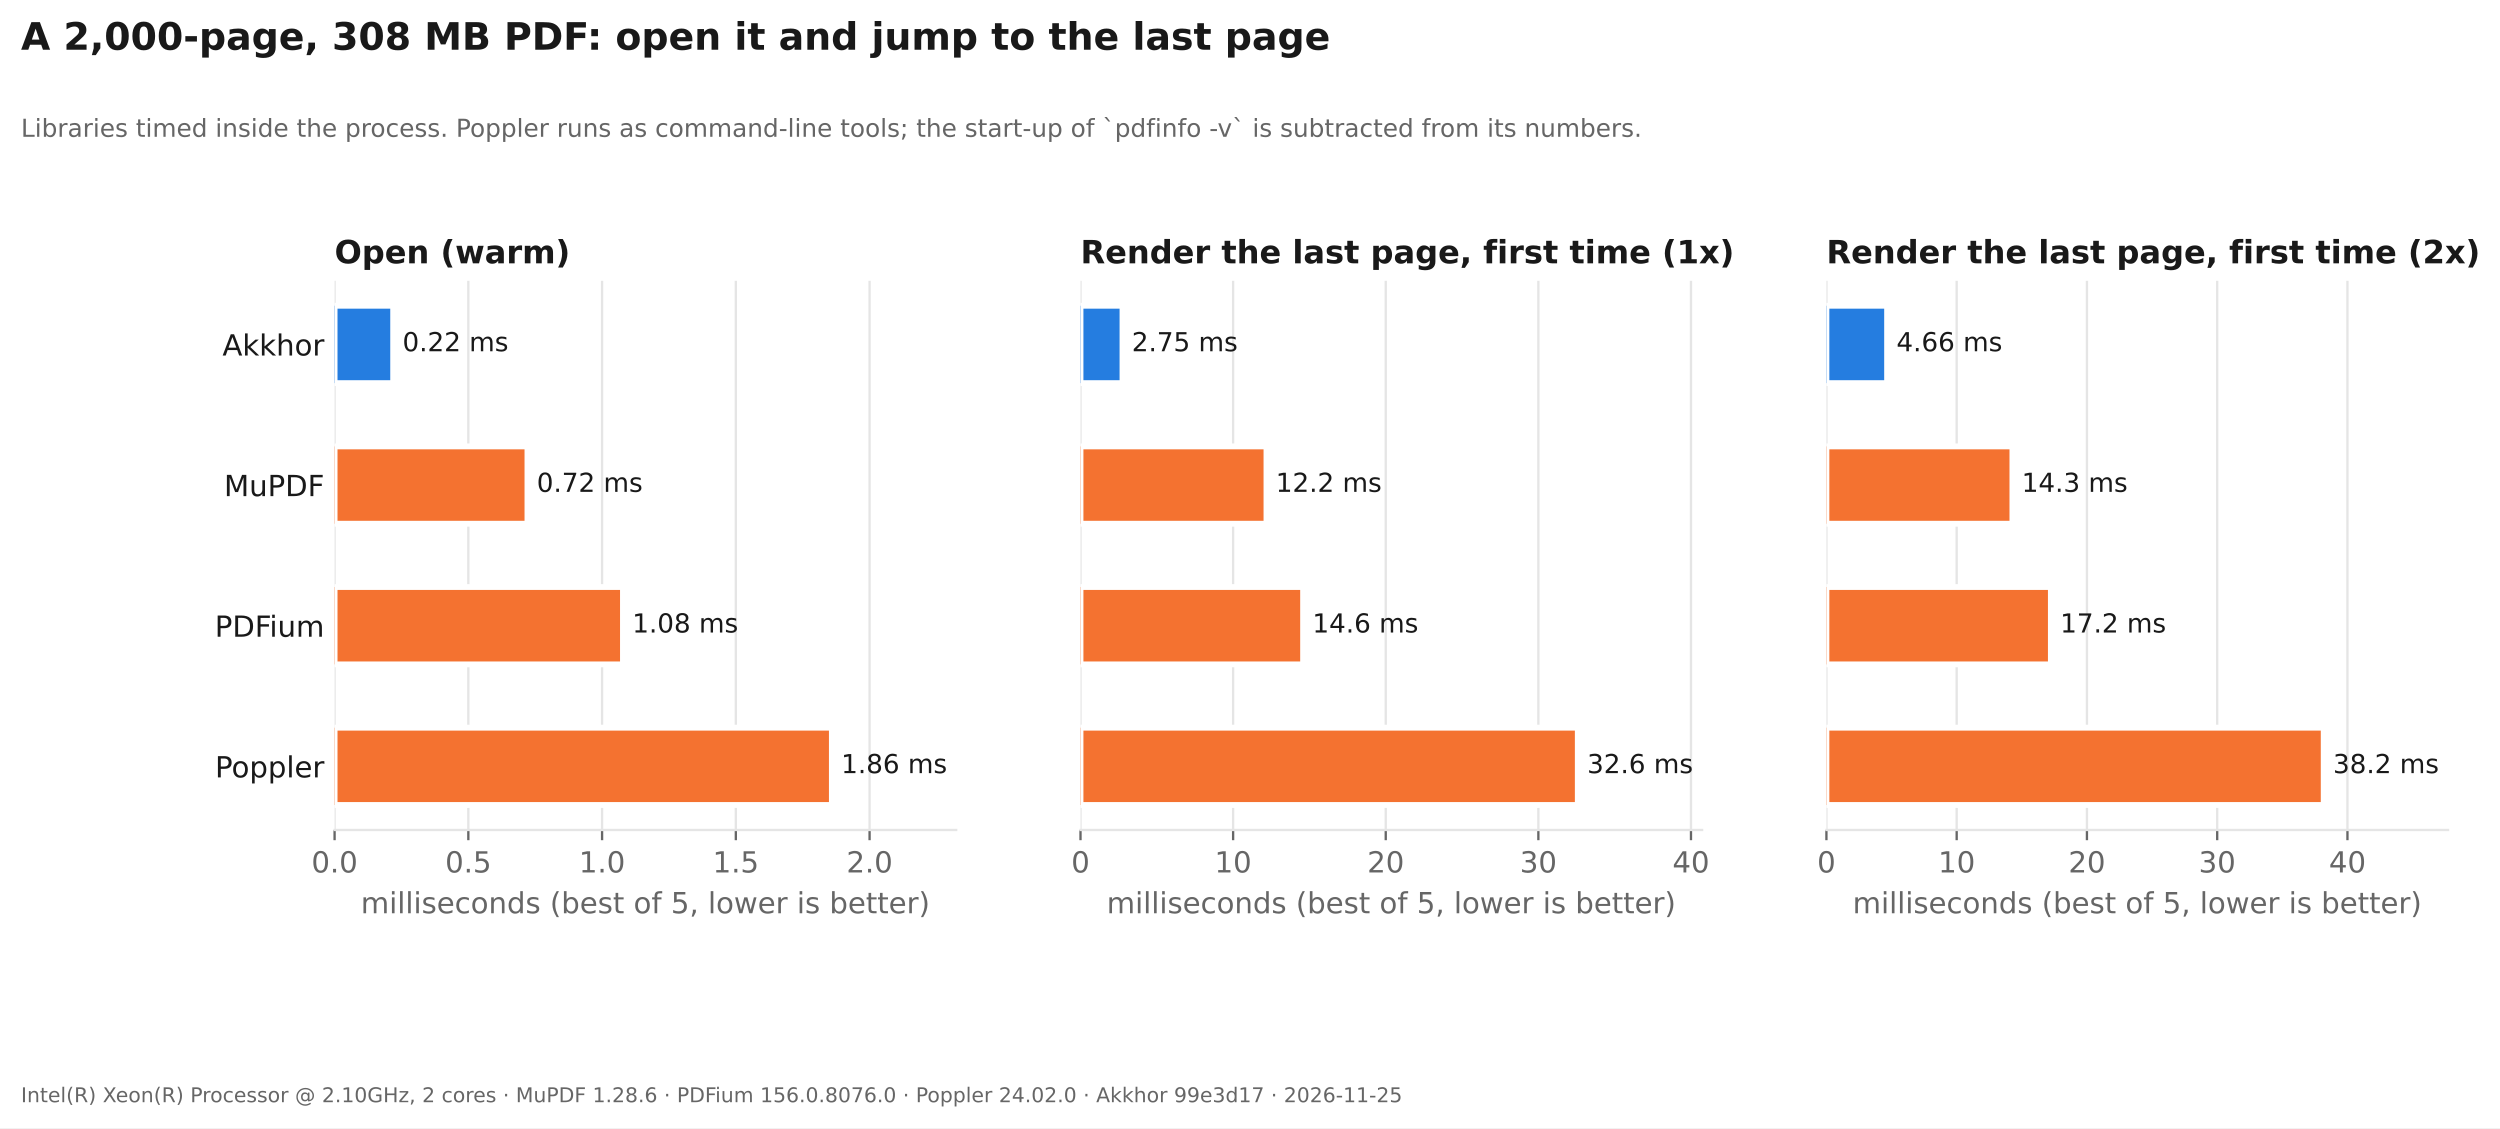
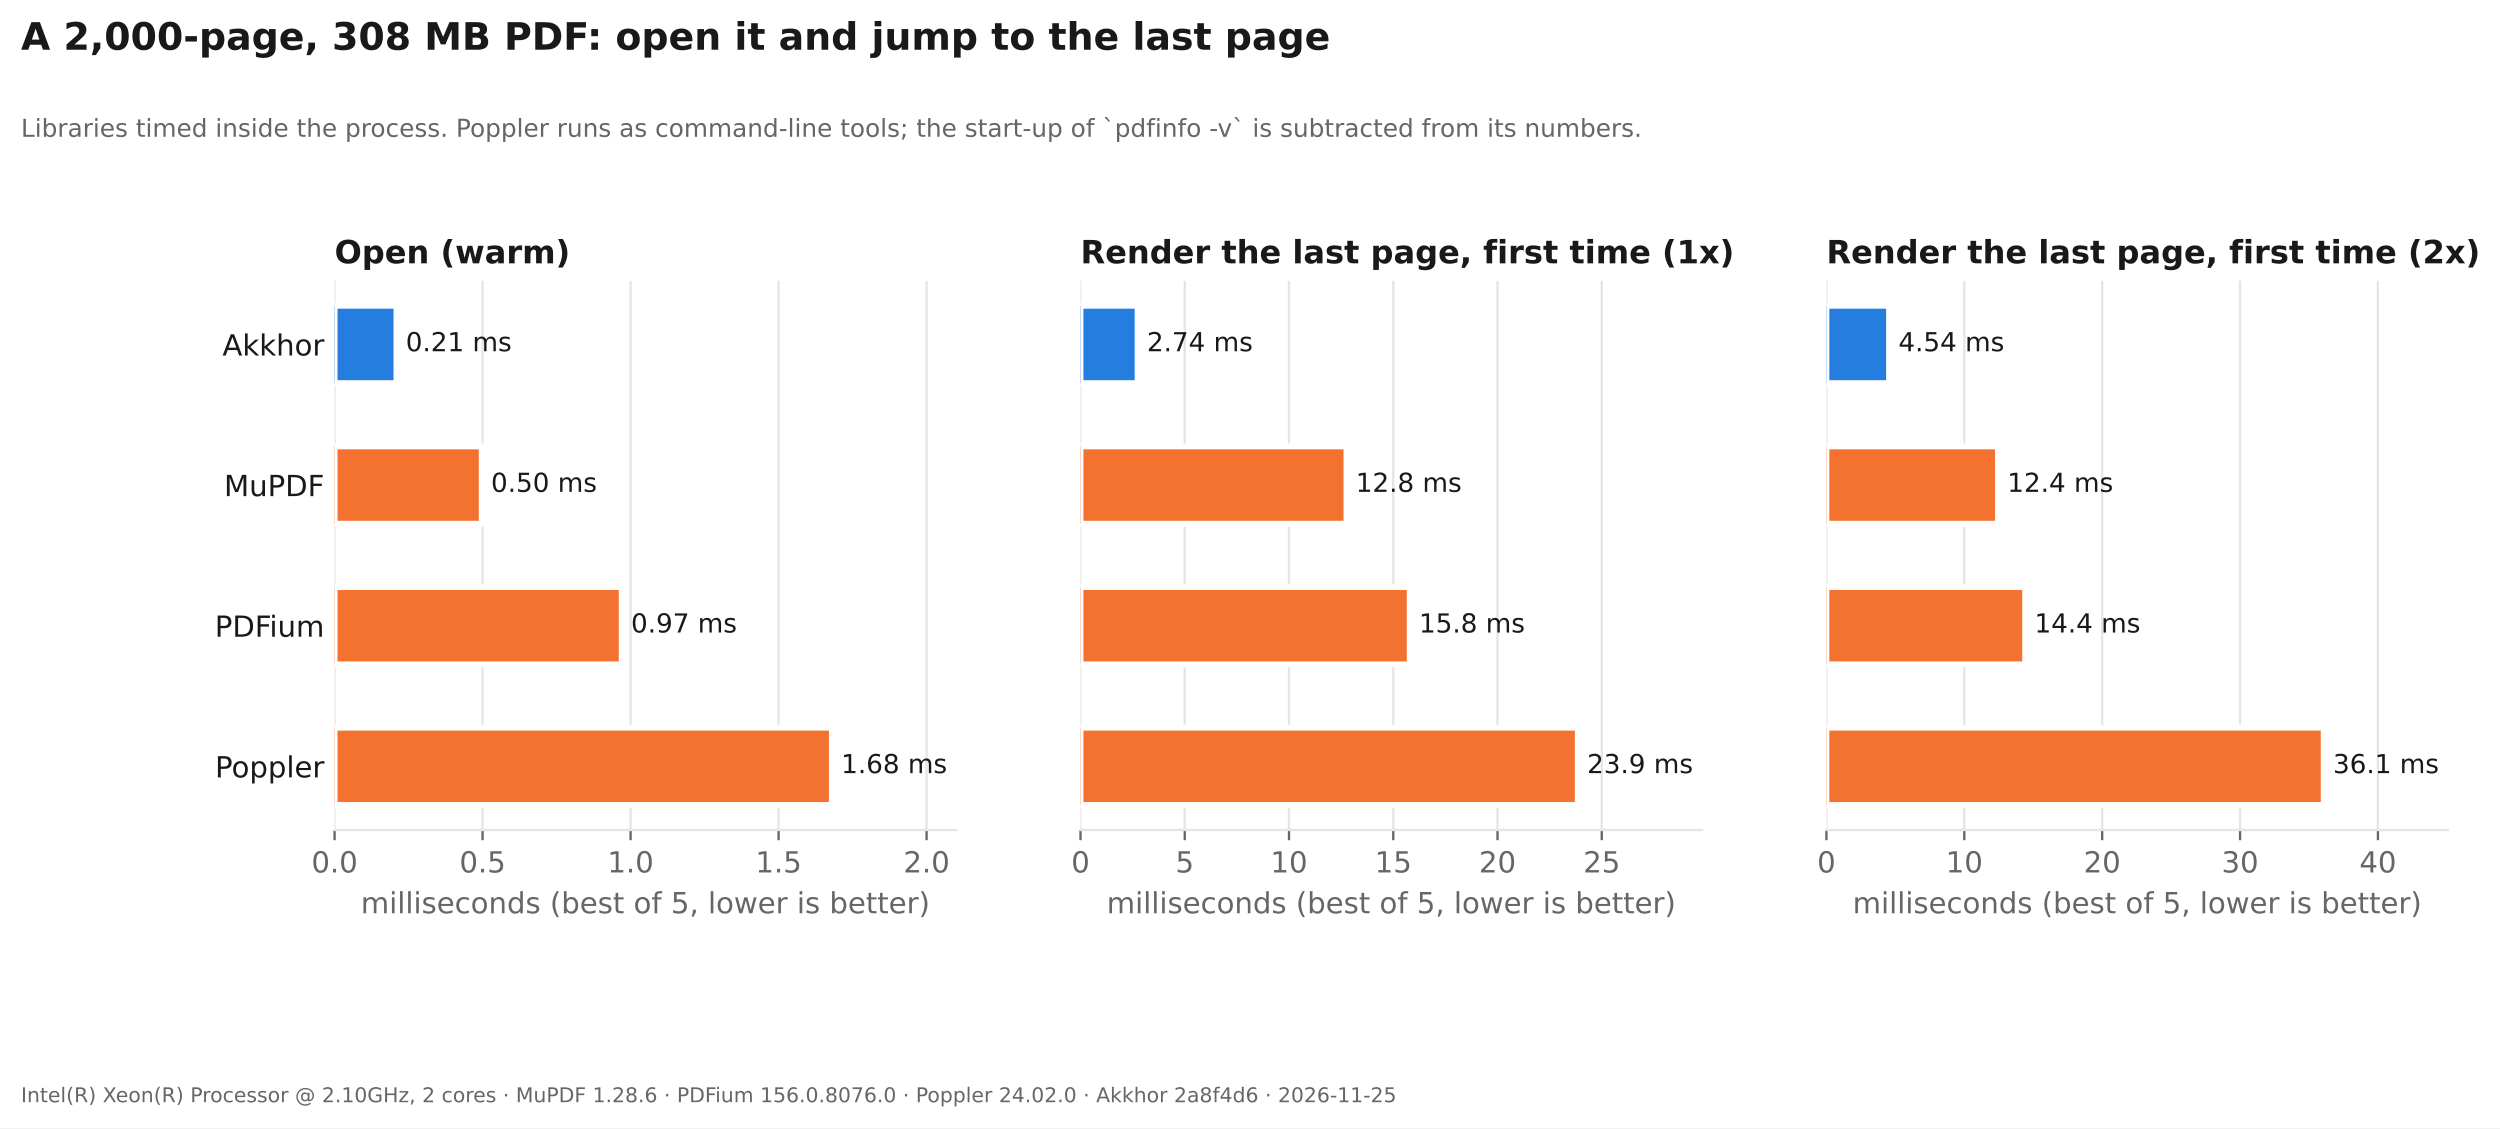
<svg xmlns="http://www.w3.org/2000/svg" xmlns:xlink="http://www.w3.org/1999/xlink" width="858.08pt" height="387.202pt" viewBox="0 0 858.08 387.202" version="1.1">
  <defs>
    <style type="text/css">*{stroke-linejoin: round; stroke-linecap: butt}</style>
  </defs>
  <g id="figure_1">
    <g id="patch_1">
      <path d="M 0 387.202  L 858.08 387.202  L 858.08 0  L 0 0  z " style="fill: #ffffff" />
    </g>
    <g id="axes_1">
      <g id="patch_2">
        <path d="M 114.84 284.873  L 328.193 284.873  L 328.193 96.377  L 114.84 96.377  z " style="fill: #ffffff" />
      </g>
      <g id="matplotlib.axis_1">
        <g id="xtick_1">
          <g id="line2d_1">
-             <path d="M 114.84 284.873  L 114.84 96.377  " clip-path="url(#p5f30c276a0)" style="fill: none; stroke: #e5e5e5; stroke-width: 0.8; stroke-linecap: square" />
+             <path d="M 114.84 284.873  L 114.84 96.377  " clip-path="url(#pf1f8b176f7)" style="fill: none; stroke: #e5e5e5; stroke-width: 0.8; stroke-linecap: square" />
          </g>
          <g id="line2d_2">
            <defs>
-               <path id="mf5a9e89956" d="M 0 0  L 0 3.5  " style="stroke: #666666; stroke-width: 0.8" />
+               <path id="m13250ff555" d="M 0 0  L 0 3.5  " style="stroke: #666666; stroke-width: 0.8" />
            </defs>
            <g>
-               <use xlink:href="#mf5a9e89956" x="114.84" y="284.873" style="fill: #666666; stroke: #666666; stroke-width: 0.8" />
+               <use xlink:href="#m13250ff555" x="114.84" y="284.873" style="fill: #666666; stroke: #666666; stroke-width: 0.8" />
            </g>
          </g>
          <g id="text_1">
            <text style="font-size: 10px; font-family: 'DejaVu Sans'; text-anchor: middle; fill: #666666" x="114.84" y="299.471" transform="rotate(-0 114.84 299.4707)">0.0</text>
          </g>
        </g>
        <g id="xtick_2">
          <g id="line2d_3">
-             <path d="M 160.747 284.873  L 160.747 96.377  " clip-path="url(#p5f30c276a0)" style="fill: none; stroke: #e5e5e5; stroke-width: 0.8; stroke-linecap: square" />
+             <path d="M 165.638 284.873  L 165.638 96.377  " clip-path="url(#pf1f8b176f7)" style="fill: none; stroke: #e5e5e5; stroke-width: 0.8; stroke-linecap: square" />
          </g>
          <g id="line2d_4">
            <g>
-               <use xlink:href="#mf5a9e89956" x="160.747" y="284.873" style="fill: #666666; stroke: #666666; stroke-width: 0.8" />
+               <use xlink:href="#m13250ff555" x="165.638" y="284.873" style="fill: #666666; stroke: #666666; stroke-width: 0.8" />
            </g>
          </g>
          <g id="text_2">
-             <text style="font-size: 10px; font-family: 'DejaVu Sans'; text-anchor: middle; fill: #666666" x="160.747" y="299.471" transform="rotate(-0 160.747 299.4707)">0.5</text>
+             <text style="font-size: 10px; font-family: 'DejaVu Sans'; text-anchor: middle; fill: #666666" x="165.638" y="299.471" transform="rotate(-0 165.6383 299.4707)">0.5</text>
          </g>
        </g>
        <g id="xtick_3">
          <g id="line2d_5">
-             <path d="M 206.654 284.873  L 206.654 96.377  " clip-path="url(#p5f30c276a0)" style="fill: none; stroke: #e5e5e5; stroke-width: 0.8; stroke-linecap: square" />
+             <path d="M 216.437 284.873  L 216.437 96.377  " clip-path="url(#pf1f8b176f7)" style="fill: none; stroke: #e5e5e5; stroke-width: 0.8; stroke-linecap: square" />
          </g>
          <g id="line2d_6">
            <g>
-               <use xlink:href="#mf5a9e89956" x="206.654" y="284.873" style="fill: #666666; stroke: #666666; stroke-width: 0.8" />
+               <use xlink:href="#m13250ff555" x="216.437" y="284.873" style="fill: #666666; stroke: #666666; stroke-width: 0.8" />
            </g>
          </g>
          <g id="text_3">
-             <text style="font-size: 10px; font-family: 'DejaVu Sans'; text-anchor: middle; fill: #666666" x="206.654" y="299.471" transform="rotate(-0 206.6541 299.4707)">1.0</text>
+             <text style="font-size: 10px; font-family: 'DejaVu Sans'; text-anchor: middle; fill: #666666" x="216.437" y="299.471" transform="rotate(-0 216.4366 299.4707)">1.0</text>
          </g>
        </g>
        <g id="xtick_4">
          <g id="line2d_7">
-             <path d="M 252.561 284.873  L 252.561 96.377  " clip-path="url(#p5f30c276a0)" style="fill: none; stroke: #e5e5e5; stroke-width: 0.8; stroke-linecap: square" />
+             <path d="M 267.235 284.873  L 267.235 96.377  " clip-path="url(#pf1f8b176f7)" style="fill: none; stroke: #e5e5e5; stroke-width: 0.8; stroke-linecap: square" />
          </g>
          <g id="line2d_8">
            <g>
-               <use xlink:href="#mf5a9e89956" x="252.561" y="284.873" style="fill: #666666; stroke: #666666; stroke-width: 0.8" />
+               <use xlink:href="#m13250ff555" x="267.235" y="284.873" style="fill: #666666; stroke: #666666; stroke-width: 0.8" />
            </g>
          </g>
          <g id="text_4">
-             <text style="font-size: 10px; font-family: 'DejaVu Sans'; text-anchor: middle; fill: #666666" x="252.561" y="299.471" transform="rotate(-0 252.5611 299.4707)">1.5</text>
+             <text style="font-size: 10px; font-family: 'DejaVu Sans'; text-anchor: middle; fill: #666666" x="267.235" y="299.471" transform="rotate(-0 267.235 299.4707)">1.5</text>
          </g>
        </g>
        <g id="xtick_5">
          <g id="line2d_9">
-             <path d="M 298.468 284.873  L 298.468 96.377  " clip-path="url(#p5f30c276a0)" style="fill: none; stroke: #e5e5e5; stroke-width: 0.8; stroke-linecap: square" />
+             <path d="M 318.033 284.873  L 318.033 96.377  " clip-path="url(#pf1f8b176f7)" style="fill: none; stroke: #e5e5e5; stroke-width: 0.8; stroke-linecap: square" />
          </g>
          <g id="line2d_10">
            <g>
-               <use xlink:href="#mf5a9e89956" x="298.468" y="284.873" style="fill: #666666; stroke: #666666; stroke-width: 0.8" />
+               <use xlink:href="#m13250ff555" x="318.033" y="284.873" style="fill: #666666; stroke: #666666; stroke-width: 0.8" />
            </g>
          </g>
          <g id="text_5">
-             <text style="font-size: 10px; font-family: 'DejaVu Sans'; text-anchor: middle; fill: #666666" x="298.468" y="299.471" transform="rotate(-0 298.4681 299.4707)">2.0</text>
+             <text style="font-size: 10px; font-family: 'DejaVu Sans'; text-anchor: middle; fill: #666666" x="318.033" y="299.471" transform="rotate(-0 318.0333 299.4707)">2.0</text>
          </g>
        </g>
        <g id="text_6">
          <text style="font-size: 10px; font-family: 'DejaVu Sans'; text-anchor: middle; fill: #666666" x="221.516" y="313.471" transform="rotate(-0 221.5165 313.4715)">milliseconds (best of 5, lower is better)</text>
        </g>
      </g>
      <g id="matplotlib.axis_2">
        <g id="ytick_1">
          <g id="line2d_11" />
          <g id="text_7">
            <text style="font-size: 10px; font-family: 'DejaVu Sans'; text-anchor: end; fill: #191919" x="111.34" y="122.019" transform="rotate(-0 111.34 122.0186)">Akkhor</text>
          </g>
        </g>
        <g id="ytick_2">
          <g id="line2d_12" />
          <g id="text_8">
            <text style="font-size: 10px; font-family: 'DejaVu Sans'; text-anchor: end; fill: #191919" x="111.34" y="170.289" transform="rotate(-0 111.34 170.2886)">MuPDF</text>
          </g>
        </g>
        <g id="ytick_3">
          <g id="line2d_13" />
          <g id="text_9">
            <text style="font-size: 10px; font-family: 'DejaVu Sans'; text-anchor: end; fill: #191919" x="111.34" y="218.559" transform="rotate(-0 111.34 218.5594)">PDFium</text>
          </g>
        </g>
        <g id="ytick_4">
          <g id="line2d_14" />
          <g id="text_10">
            <text style="font-size: 10px; font-family: 'DejaVu Sans'; text-anchor: end; fill: #191919" x="111.34" y="266.83" transform="rotate(-0 111.34 266.8299)">Poppler</text>
          </g>
        </g>
      </g>
      <g id="patch_3">
-         <path d="M 114.84 131.494  L 134.947 131.494  L 134.947 104.945  L 114.84 104.945  z " clip-path="url(#p5f30c276a0)" style="fill: #257de0; stroke: #ffffff; stroke-width: 2; stroke-linejoin: miter" />
+         <path d="M 114.84 131.494  L 136.074 131.494  L 136.074 104.945  L 114.84 104.945  z " clip-path="url(#pf1f8b176f7)" style="fill: #257de0; stroke: #ffffff; stroke-width: 2; stroke-linejoin: miter" />
      </g>
      <g id="patch_4">
-         <path d="M 114.84 179.764  L 181.038 179.764  L 181.038 153.215  L 114.84 153.215  z " clip-path="url(#p5f30c276a0)" style="fill: #f47230; stroke: #ffffff; stroke-width: 2; stroke-linejoin: miter" />
+         <path d="M 114.84 179.764  L 165.334 179.764  L 165.334 153.215  L 114.84 153.215  z " clip-path="url(#pf1f8b176f7)" style="fill: #f47230; stroke: #ffffff; stroke-width: 2; stroke-linejoin: miter" />
      </g>
      <g id="patch_5">
-         <path d="M 114.84 228.035  L 213.816 228.035  L 213.816 201.486  L 114.84 201.486  z " clip-path="url(#p5f30c276a0)" style="fill: #f47230; stroke: #ffffff; stroke-width: 2; stroke-linejoin: miter" />
+         <path d="M 114.84 228.035  L 213.389 228.035  L 213.389 201.486  L 114.84 201.486  z " clip-path="url(#pf1f8b176f7)" style="fill: #f47230; stroke: #ffffff; stroke-width: 2; stroke-linejoin: miter" />
      </g>
      <g id="patch_6">
-         <path d="M 114.84 276.305  L 285.522 276.305  L 285.522 249.756  L 114.84 249.756  z " clip-path="url(#p5f30c276a0)" style="fill: #f47230; stroke: #ffffff; stroke-width: 2; stroke-linejoin: miter" />
+         <path d="M 114.84 276.305  L 285.522 276.305  L 285.522 249.756  L 114.84 249.756  z " clip-path="url(#pf1f8b176f7)" style="fill: #f47230; stroke: #ffffff; stroke-width: 2; stroke-linejoin: miter" />
      </g>
      <g id="patch_7">
        <path d="M 114.84 284.873  L 328.193 284.873  " style="fill: none; stroke: #e5e5e5; stroke-width: 0.8; stroke-linejoin: miter; stroke-linecap: square" />
      </g>
      <g id="text_11">
-         <text style="font-size: 9px; font-family: 'DejaVu Sans'; text-anchor: start; fill: #191919" x="138.148" y="120.557" transform="rotate(-0 138.1476 120.5573)">0.22 ms</text>
+         <text style="font-size: 9px; font-family: 'DejaVu Sans'; text-anchor: start; fill: #191919" x="139.274" y="120.557" transform="rotate(-0 139.274 120.5573)">0.21 ms</text>
      </g>
      <g id="text_12">
-         <text style="font-size: 9px; font-family: 'DejaVu Sans'; text-anchor: start; fill: #191919" x="184.238" y="168.828" transform="rotate(-0 184.2382 168.8277)">0.72 ms</text>
+         <text style="font-size: 9px; font-family: 'DejaVu Sans'; text-anchor: start; fill: #191919" x="168.534" y="168.828" transform="rotate(-0 168.5338 168.8277)">0.50 ms</text>
      </g>
      <g id="text_13">
-         <text style="font-size: 9px; font-family: 'DejaVu Sans'; text-anchor: start; fill: #191919" x="217.016" y="217.098" transform="rotate(-0 217.0159 217.0981)">1.08 ms</text>
+         <text style="font-size: 9px; font-family: 'DejaVu Sans'; text-anchor: start; fill: #191919" x="216.589" y="217.098" transform="rotate(-0 216.589 217.0981)">0.97 ms</text>
      </g>
      <g id="text_14">
-         <text style="font-size: 9px; font-family: 'DejaVu Sans'; text-anchor: start; fill: #191919" x="288.723" y="265.369" transform="rotate(-0 288.7226 265.3685)">1.86 ms</text>
+         <text style="font-size: 9px; font-family: 'DejaVu Sans'; text-anchor: start; fill: #191919" x="288.723" y="265.369" transform="rotate(-0 288.7226 265.3685)">1.68 ms</text>
      </g>
      <g id="text_15">
        <text style="font-weight: 700; font-size: 11px; font-family: 'DejaVu Sans'; text-anchor: start; fill: #191919" x="114.84" y="90.377" transform="rotate(-0 114.84 90.37702)">Open (warm)</text>
      </g>
    </g>
    <g id="axes_2">
      <g id="patch_8">
        <path d="M 370.864 284.873  L 584.216 284.873  L 584.216 96.377  L 370.864 96.377  z " style="fill: #ffffff" />
      </g>
      <g id="matplotlib.axis_3">
        <g id="xtick_6">
          <g id="line2d_15">
-             <path d="M 370.864 284.873  L 370.864 96.377  " clip-path="url(#pdcca6af218)" style="fill: none; stroke: #e5e5e5; stroke-width: 0.8; stroke-linecap: square" />
+             <path d="M 370.864 284.873  L 370.864 96.377  " clip-path="url(#p4d5de97fbf)" style="fill: none; stroke: #e5e5e5; stroke-width: 0.8; stroke-linecap: square" />
          </g>
          <g id="line2d_16">
            <g>
-               <use xlink:href="#mf5a9e89956" x="370.864" y="284.873" style="fill: #666666; stroke: #666666; stroke-width: 0.8" />
+               <use xlink:href="#m13250ff555" x="370.864" y="284.873" style="fill: #666666; stroke: #666666; stroke-width: 0.8" />
            </g>
          </g>
          <g id="text_16">
            <text style="font-size: 10px; font-family: 'DejaVu Sans'; text-anchor: middle; fill: #666666" x="370.864" y="299.471" transform="rotate(-0 370.8635 299.4707)">0</text>
          </g>
        </g>
        <g id="xtick_7">
          <g id="line2d_17">
-             <path d="M 423.247 284.873  L 423.247 96.377  " clip-path="url(#pdcca6af218)" style="fill: none; stroke: #e5e5e5; stroke-width: 0.8; stroke-linecap: square" />
+             <path d="M 406.646 284.873  L 406.646 96.377  " clip-path="url(#p4d5de97fbf)" style="fill: none; stroke: #e5e5e5; stroke-width: 0.8; stroke-linecap: square" />
          </g>
          <g id="line2d_18">
            <g>
-               <use xlink:href="#mf5a9e89956" x="423.247" y="284.873" style="fill: #666666; stroke: #666666; stroke-width: 0.8" />
+               <use xlink:href="#m13250ff555" x="406.646" y="284.873" style="fill: #666666; stroke: #666666; stroke-width: 0.8" />
            </g>
          </g>
          <g id="text_17">
-             <text style="font-size: 10px; font-family: 'DejaVu Sans'; text-anchor: middle; fill: #666666" x="423.247" y="299.471" transform="rotate(-0 423.2474 299.4707)">10</text>
+             <text style="font-size: 10px; font-family: 'DejaVu Sans'; text-anchor: middle; fill: #666666" x="406.646" y="299.471" transform="rotate(-0 406.646 299.4707)">5</text>
          </g>
        </g>
        <g id="xtick_8">
          <g id="line2d_19">
-             <path d="M 475.631 284.873  L 475.631 96.377  " clip-path="url(#pdcca6af218)" style="fill: none; stroke: #e5e5e5; stroke-width: 0.8; stroke-linecap: square" />
+             <path d="M 442.428 284.873  L 442.428 96.377  " clip-path="url(#p4d5de97fbf)" style="fill: none; stroke: #e5e5e5; stroke-width: 0.8; stroke-linecap: square" />
          </g>
          <g id="line2d_20">
            <g>
-               <use xlink:href="#mf5a9e89956" x="475.631" y="284.873" style="fill: #666666; stroke: #666666; stroke-width: 0.8" />
+               <use xlink:href="#m13250ff555" x="442.428" y="284.873" style="fill: #666666; stroke: #666666; stroke-width: 0.8" />
            </g>
          </g>
          <g id="text_18">
-             <text style="font-size: 10px; font-family: 'DejaVu Sans'; text-anchor: middle; fill: #666666" x="475.631" y="299.471" transform="rotate(-0 475.6313 299.4707)">20</text>
+             <text style="font-size: 10px; font-family: 'DejaVu Sans'; text-anchor: middle; fill: #666666" x="442.428" y="299.471" transform="rotate(-0 442.4285 299.4707)">10</text>
          </g>
        </g>
        <g id="xtick_9">
          <g id="line2d_21">
-             <path d="M 528.015 284.873  L 528.015 96.377  " clip-path="url(#pdcca6af218)" style="fill: none; stroke: #e5e5e5; stroke-width: 0.8; stroke-linecap: square" />
+             <path d="M 478.211 284.873  L 478.211 96.377  " clip-path="url(#p4d5de97fbf)" style="fill: none; stroke: #e5e5e5; stroke-width: 0.8; stroke-linecap: square" />
          </g>
          <g id="line2d_22">
            <g>
-               <use xlink:href="#mf5a9e89956" x="528.015" y="284.873" style="fill: #666666; stroke: #666666; stroke-width: 0.8" />
+               <use xlink:href="#m13250ff555" x="478.211" y="284.873" style="fill: #666666; stroke: #666666; stroke-width: 0.8" />
            </g>
          </g>
          <g id="text_19">
-             <text style="font-size: 10px; font-family: 'DejaVu Sans'; text-anchor: middle; fill: #666666" x="528.015" y="299.471" transform="rotate(-0 528.0151 299.4707)">30</text>
+             <text style="font-size: 10px; font-family: 'DejaVu Sans'; text-anchor: middle; fill: #666666" x="478.211" y="299.471" transform="rotate(-0 478.2109 299.4707)">15</text>
          </g>
        </g>
        <g id="xtick_10">
          <g id="line2d_23">
-             <path d="M 580.399 284.873  L 580.399 96.377  " clip-path="url(#pdcca6af218)" style="fill: none; stroke: #e5e5e5; stroke-width: 0.8; stroke-linecap: square" />
+             <path d="M 513.993 284.873  L 513.993 96.377  " clip-path="url(#p4d5de97fbf)" style="fill: none; stroke: #e5e5e5; stroke-width: 0.8; stroke-linecap: square" />
          </g>
          <g id="line2d_24">
            <g>
-               <use xlink:href="#mf5a9e89956" x="580.399" y="284.873" style="fill: #666666; stroke: #666666; stroke-width: 0.8" />
+               <use xlink:href="#m13250ff555" x="513.993" y="284.873" style="fill: #666666; stroke: #666666; stroke-width: 0.8" />
            </g>
          </g>
          <g id="text_20">
-             <text style="font-size: 10px; font-family: 'DejaVu Sans'; text-anchor: middle; fill: #666666" x="580.399" y="299.471" transform="rotate(-0 580.399 299.4707)">40</text>
-           </g>
-         </g>
-         <g id="text_21">
+             <text style="font-size: 10px; font-family: 'DejaVu Sans'; text-anchor: middle; fill: #666666" x="513.993" y="299.471" transform="rotate(-0 513.9934 299.4707)">20</text>
+           </g>
+         </g>
+         <g id="xtick_11">
+           <g id="line2d_25">
+             <path d="M 549.776 284.873  L 549.776 96.377  " clip-path="url(#p4d5de97fbf)" style="fill: none; stroke: #e5e5e5; stroke-width: 0.8; stroke-linecap: square" />
+           </g>
+           <g id="line2d_26">
+             <g>
+               <use xlink:href="#m13250ff555" x="549.776" y="284.873" style="fill: #666666; stroke: #666666; stroke-width: 0.8" />
+             </g>
+           </g>
+           <g id="text_21">
+             <text style="font-size: 10px; font-family: 'DejaVu Sans'; text-anchor: middle; fill: #666666" x="549.776" y="299.471" transform="rotate(-0 549.7758 299.4707)">25</text>
+           </g>
+         </g>
+         <g id="text_22">
          <text style="font-size: 10px; font-family: 'DejaVu Sans'; text-anchor: middle; fill: #666666" x="477.54" y="313.471" transform="rotate(-0 477.54 313.4715)">milliseconds (best of 5, lower is better)</text>
        </g>
      </g>
      <g id="matplotlib.axis_4">
        <g id="ytick_5">
-           <g id="line2d_25" />
+           <g id="line2d_27" />
        </g>
        <g id="ytick_6">
-           <g id="line2d_26" />
+           <g id="line2d_28" />
        </g>
        <g id="ytick_7">
-           <g id="line2d_27" />
+           <g id="line2d_29" />
        </g>
        <g id="ytick_8">
-           <g id="line2d_28" />
+           <g id="line2d_30" />
        </g>
      </g>
      <g id="patch_9">
-         <path d="M 370.864 131.494  L 385.274 131.494  L 385.274 104.945  L 370.864 104.945  z " clip-path="url(#pdcca6af218)" style="fill: #257de0; stroke: #ffffff; stroke-width: 2; stroke-linejoin: miter" />
+         <path d="M 370.864 131.494  L 390.458 131.494  L 390.458 104.945  L 370.864 104.945  z " clip-path="url(#p4d5de97fbf)" style="fill: #257de0; stroke: #ffffff; stroke-width: 2; stroke-linejoin: miter" />
      </g>
      <g id="patch_10">
-         <path d="M 370.864 179.764  L 434.693 179.764  L 434.693 153.215  L 370.864 153.215  z " clip-path="url(#pdcca6af218)" style="fill: #f47230; stroke: #ffffff; stroke-width: 2; stroke-linejoin: miter" />
+         <path d="M 370.864 179.764  L 462.145 179.764  L 462.145 153.215  L 370.864 153.215  z " clip-path="url(#p4d5de97fbf)" style="fill: #f47230; stroke: #ffffff; stroke-width: 2; stroke-linejoin: miter" />
      </g>
      <g id="patch_11">
-         <path d="M 370.864 228.035  L 447.265 228.035  L 447.265 201.486  L 370.864 201.486  z " clip-path="url(#pdcca6af218)" style="fill: #f47230; stroke: #ffffff; stroke-width: 2; stroke-linejoin: miter" />
+         <path d="M 370.864 228.035  L 483.85 228.035  L 483.85 201.486  L 370.864 201.486  z " clip-path="url(#p4d5de97fbf)" style="fill: #f47230; stroke: #ffffff; stroke-width: 2; stroke-linejoin: miter" />
      </g>
      <g id="patch_12">
-         <path d="M 370.864 276.305  L 541.546 276.305  L 541.546 249.756  L 370.864 249.756  z " clip-path="url(#pdcca6af218)" style="fill: #f47230; stroke: #ffffff; stroke-width: 2; stroke-linejoin: miter" />
+         <path d="M 370.864 276.305  L 541.546 276.305  L 541.546 249.756  L 370.864 249.756  z " clip-path="url(#p4d5de97fbf)" style="fill: #f47230; stroke: #ffffff; stroke-width: 2; stroke-linejoin: miter" />
      </g>
      <g id="patch_13">
        <path d="M 370.864 284.873  L 584.216 284.873  " style="fill: none; stroke: #e5e5e5; stroke-width: 0.8; stroke-linejoin: miter; stroke-linecap: square" />
      </g>
-       <g id="text_22">
-         <text style="font-size: 9px; font-family: 'DejaVu Sans'; text-anchor: start; fill: #191919" x="388.475" y="120.557" transform="rotate(-0 388.4746 120.5573)">2.75 ms</text>
-       </g>
      <g id="text_23">
-         <text style="font-size: 9px; font-family: 'DejaVu Sans'; text-anchor: start; fill: #191919" x="437.894" y="168.828" transform="rotate(-0 437.8936 168.8277)">12.2 ms</text>
+         <text style="font-size: 9px; font-family: 'DejaVu Sans'; text-anchor: start; fill: #191919" x="393.658" y="120.557" transform="rotate(-0 393.6583 120.5573)">2.74 ms</text>
      </g>
      <g id="text_24">
-         <text style="font-size: 9px; font-family: 'DejaVu Sans'; text-anchor: start; fill: #191919" x="450.466" y="217.098" transform="rotate(-0 450.4657 217.0981)">14.6 ms</text>
+         <text style="font-size: 9px; font-family: 'DejaVu Sans'; text-anchor: start; fill: #191919" x="465.345" y="168.828" transform="rotate(-0 465.3449 168.8277)">12.8 ms</text>
      </g>
      <g id="text_25">
-         <text style="font-size: 9px; font-family: 'DejaVu Sans'; text-anchor: start; fill: #191919" x="544.746" y="265.369" transform="rotate(-0 544.7462 265.3685)">32.6 ms</text>
+         <text style="font-size: 9px; font-family: 'DejaVu Sans'; text-anchor: start; fill: #191919" x="487.051" y="217.098" transform="rotate(-0 487.0505 217.0981)">15.8 ms</text>
      </g>
      <g id="text_26">
+         <text style="font-size: 9px; font-family: 'DejaVu Sans'; text-anchor: start; fill: #191919" x="544.746" y="265.369" transform="rotate(-0 544.7462 265.3685)">23.9 ms</text>
+       </g>
+       <g id="text_27">
        <text style="font-weight: 700; font-size: 11px; font-family: 'DejaVu Sans'; text-anchor: start; fill: #191919" x="370.864" y="90.377" transform="rotate(-0 370.8635 90.37702)">Render the last page, first time (1x)</text>
      </g>
    </g>
    <g id="axes_3">
      <g id="patch_14">
        <path d="M 626.887 284.873  L 840.24 284.873  L 840.24 96.377  L 626.887 96.377  z " style="fill: #ffffff" />
      </g>
      <g id="matplotlib.axis_5">
-         <g id="xtick_11">
-           <g id="line2d_29">
-             <path d="M 626.887 284.873  L 626.887 96.377  " clip-path="url(#pb1a9860f54)" style="fill: none; stroke: #e5e5e5; stroke-width: 0.8; stroke-linecap: square" />
-           </g>
-           <g id="line2d_30">
-             <g>
-               <use xlink:href="#mf5a9e89956" x="626.887" y="284.873" style="fill: #666666; stroke: #666666; stroke-width: 0.8" />
-             </g>
-           </g>
-           <g id="text_27">
-             <text style="font-size: 10px; font-family: 'DejaVu Sans'; text-anchor: middle; fill: #666666" x="626.887" y="299.471" transform="rotate(-0 626.8871 299.4707)">0</text>
-           </g>
-         </g>
        <g id="xtick_12">
          <g id="line2d_31">
-             <path d="M 671.595 284.873  L 671.595 96.377  " clip-path="url(#pb1a9860f54)" style="fill: none; stroke: #e5e5e5; stroke-width: 0.8; stroke-linecap: square" />
+             <path d="M 626.887 284.873  L 626.887 96.377  " clip-path="url(#p975b23e01e)" style="fill: none; stroke: #e5e5e5; stroke-width: 0.8; stroke-linecap: square" />
          </g>
          <g id="line2d_32">
            <g>
-               <use xlink:href="#mf5a9e89956" x="671.595" y="284.873" style="fill: #666666; stroke: #666666; stroke-width: 0.8" />
+               <use xlink:href="#m13250ff555" x="626.887" y="284.873" style="fill: #666666; stroke: #666666; stroke-width: 0.8" />
            </g>
          </g>
          <g id="text_28">
-             <text style="font-size: 10px; font-family: 'DejaVu Sans'; text-anchor: middle; fill: #666666" x="671.595" y="299.471" transform="rotate(-0 671.5952 299.4707)">10</text>
+             <text style="font-size: 10px; font-family: 'DejaVu Sans'; text-anchor: middle; fill: #666666" x="626.887" y="299.471" transform="rotate(-0 626.8871 299.4707)">0</text>
          </g>
        </g>
        <g id="xtick_13">
          <g id="line2d_33">
-             <path d="M 716.303 284.873  L 716.303 96.377  " clip-path="url(#pb1a9860f54)" style="fill: none; stroke: #e5e5e5; stroke-width: 0.8; stroke-linecap: square" />
+             <path d="M 674.211 284.873  L 674.211 96.377  " clip-path="url(#p975b23e01e)" style="fill: none; stroke: #e5e5e5; stroke-width: 0.8; stroke-linecap: square" />
          </g>
          <g id="line2d_34">
            <g>
-               <use xlink:href="#mf5a9e89956" x="716.303" y="284.873" style="fill: #666666; stroke: #666666; stroke-width: 0.8" />
+               <use xlink:href="#m13250ff555" x="674.211" y="284.873" style="fill: #666666; stroke: #666666; stroke-width: 0.8" />
            </g>
          </g>
          <g id="text_29">
-             <text style="font-size: 10px; font-family: 'DejaVu Sans'; text-anchor: middle; fill: #666666" x="716.303" y="299.471" transform="rotate(-0 716.3034 299.4707)">20</text>
+             <text style="font-size: 10px; font-family: 'DejaVu Sans'; text-anchor: middle; fill: #666666" x="674.211" y="299.471" transform="rotate(-0 674.2107 299.4707)">10</text>
          </g>
        </g>
        <g id="xtick_14">
          <g id="line2d_35">
-             <path d="M 761.012 284.873  L 761.012 96.377  " clip-path="url(#pb1a9860f54)" style="fill: none; stroke: #e5e5e5; stroke-width: 0.8; stroke-linecap: square" />
+             <path d="M 721.534 284.873  L 721.534 96.377  " clip-path="url(#p975b23e01e)" style="fill: none; stroke: #e5e5e5; stroke-width: 0.8; stroke-linecap: square" />
          </g>
          <g id="line2d_36">
            <g>
-               <use xlink:href="#mf5a9e89956" x="761.012" y="284.873" style="fill: #666666; stroke: #666666; stroke-width: 0.8" />
+               <use xlink:href="#m13250ff555" x="721.534" y="284.873" style="fill: #666666; stroke: #666666; stroke-width: 0.8" />
            </g>
          </g>
          <g id="text_30">
-             <text style="font-size: 10px; font-family: 'DejaVu Sans'; text-anchor: middle; fill: #666666" x="761.012" y="299.471" transform="rotate(-0 761.0115 299.4707)">30</text>
+             <text style="font-size: 10px; font-family: 'DejaVu Sans'; text-anchor: middle; fill: #666666" x="721.534" y="299.471" transform="rotate(-0 721.5344 299.4707)">20</text>
          </g>
        </g>
        <g id="xtick_15">
          <g id="line2d_37">
-             <path d="M 805.72 284.873  L 805.72 96.377  " clip-path="url(#pb1a9860f54)" style="fill: none; stroke: #e5e5e5; stroke-width: 0.8; stroke-linecap: square" />
+             <path d="M 768.858 284.873  L 768.858 96.377  " clip-path="url(#p975b23e01e)" style="fill: none; stroke: #e5e5e5; stroke-width: 0.8; stroke-linecap: square" />
          </g>
          <g id="line2d_38">
            <g>
-               <use xlink:href="#mf5a9e89956" x="805.72" y="284.873" style="fill: #666666; stroke: #666666; stroke-width: 0.8" />
+               <use xlink:href="#m13250ff555" x="768.858" y="284.873" style="fill: #666666; stroke: #666666; stroke-width: 0.8" />
            </g>
          </g>
          <g id="text_31">
-             <text style="font-size: 10px; font-family: 'DejaVu Sans'; text-anchor: middle; fill: #666666" x="805.72" y="299.471" transform="rotate(-0 805.7197 299.4707)">40</text>
-           </g>
-         </g>
-         <g id="text_32">
+             <text style="font-size: 10px; font-family: 'DejaVu Sans'; text-anchor: middle; fill: #666666" x="768.858" y="299.471" transform="rotate(-0 768.8581 299.4707)">30</text>
+           </g>
+         </g>
+         <g id="xtick_16">
+           <g id="line2d_39">
+             <path d="M 816.182 284.873  L 816.182 96.377  " clip-path="url(#p975b23e01e)" style="fill: none; stroke: #e5e5e5; stroke-width: 0.8; stroke-linecap: square" />
+           </g>
+           <g id="line2d_40">
+             <g>
+               <use xlink:href="#m13250ff555" x="816.182" y="284.873" style="fill: #666666; stroke: #666666; stroke-width: 0.8" />
+             </g>
+           </g>
+           <g id="text_32">
+             <text style="font-size: 10px; font-family: 'DejaVu Sans'; text-anchor: middle; fill: #666666" x="816.182" y="299.471" transform="rotate(-0 816.1818 299.4707)">40</text>
+           </g>
+         </g>
+         <g id="text_33">
          <text style="font-size: 10px; font-family: 'DejaVu Sans'; text-anchor: middle; fill: #666666" x="733.564" y="313.471" transform="rotate(-0 733.5635 313.4715)">milliseconds (best of 5, lower is better)</text>
        </g>
      </g>
      <g id="matplotlib.axis_6">
        <g id="ytick_9">
-           <g id="line2d_39" />
+           <g id="line2d_41" />
        </g>
        <g id="ytick_10">
-           <g id="line2d_40" />
+           <g id="line2d_42" />
        </g>
        <g id="ytick_11">
-           <g id="line2d_41" />
+           <g id="line2d_43" />
        </g>
        <g id="ytick_12">
-           <g id="line2d_42" />
+           <g id="line2d_44" />
        </g>
      </g>
      <g id="patch_15">
-         <path d="M 626.887 131.494  L 647.712 131.494  L 647.712 104.945  L 626.887 104.945  z " clip-path="url(#pb1a9860f54)" style="fill: #257de0; stroke: #ffffff; stroke-width: 2; stroke-linejoin: miter" />
+         <path d="M 626.887 131.494  L 648.386 131.494  L 648.386 104.945  L 626.887 104.945  z " clip-path="url(#p975b23e01e)" style="fill: #257de0; stroke: #ffffff; stroke-width: 2; stroke-linejoin: miter" />
      </g>
      <g id="patch_16">
-         <path d="M 626.887 179.764  L 690.721 179.764  L 690.721 153.215  L 626.887 153.215  z " clip-path="url(#pb1a9860f54)" style="fill: #f47230; stroke: #ffffff; stroke-width: 2; stroke-linejoin: miter" />
+         <path d="M 626.887 179.764  L 685.767 179.764  L 685.767 153.215  L 626.887 153.215  z " clip-path="url(#p975b23e01e)" style="fill: #f47230; stroke: #ffffff; stroke-width: 2; stroke-linejoin: miter" />
      </g>
      <g id="patch_17">
-         <path d="M 626.887 228.035  L 703.919 228.035  L 703.919 201.486  L 626.887 201.486  z " clip-path="url(#pb1a9860f54)" style="fill: #f47230; stroke: #ffffff; stroke-width: 2; stroke-linejoin: miter" />
+         <path d="M 626.887 228.035  L 695.095 228.035  L 695.095 201.486  L 626.887 201.486  z " clip-path="url(#p975b23e01e)" style="fill: #f47230; stroke: #ffffff; stroke-width: 2; stroke-linejoin: miter" />
      </g>
      <g id="patch_18">
-         <path d="M 626.887 276.305  L 797.569 276.305  L 797.569 249.756  L 626.887 249.756  z " clip-path="url(#pb1a9860f54)" style="fill: #f47230; stroke: #ffffff; stroke-width: 2; stroke-linejoin: miter" />
+         <path d="M 626.887 276.305  L 797.569 276.305  L 797.569 249.756  L 626.887 249.756  z " clip-path="url(#p975b23e01e)" style="fill: #f47230; stroke: #ffffff; stroke-width: 2; stroke-linejoin: miter" />
      </g>
      <g id="patch_19">
        <path d="M 626.887 284.873  L 840.24 284.873  " style="fill: none; stroke: #e5e5e5; stroke-width: 0.8; stroke-linejoin: miter; stroke-linecap: square" />
      </g>
-       <g id="text_33">
-         <text style="font-size: 9px; font-family: 'DejaVu Sans'; text-anchor: start; fill: #191919" x="650.912" y="120.557" transform="rotate(-0 650.9124 120.5573)">4.66 ms</text>
-       </g>
      <g id="text_34">
-         <text style="font-size: 9px; font-family: 'DejaVu Sans'; text-anchor: start; fill: #191919" x="693.922" y="168.828" transform="rotate(-0 693.9217 168.8277)">14.3 ms</text>
+         <text style="font-size: 9px; font-family: 'DejaVu Sans'; text-anchor: start; fill: #191919" x="651.587" y="120.557" transform="rotate(-0 651.5865 120.5573)">4.54 ms</text>
      </g>
      <g id="text_35">
-         <text style="font-size: 9px; font-family: 'DejaVu Sans'; text-anchor: start; fill: #191919" x="707.12" y="217.098" transform="rotate(-0 707.1195 217.0981)">17.2 ms</text>
+         <text style="font-size: 9px; font-family: 'DejaVu Sans'; text-anchor: start; fill: #191919" x="688.967" y="168.828" transform="rotate(-0 688.9675 168.8277)">12.4 ms</text>
      </g>
      <g id="text_36">
-         <text style="font-size: 9px; font-family: 'DejaVu Sans'; text-anchor: start; fill: #191919" x="800.77" y="265.369" transform="rotate(-0 800.7697 265.3685)">38.2 ms</text>
+         <text style="font-size: 9px; font-family: 'DejaVu Sans'; text-anchor: start; fill: #191919" x="698.295" y="217.098" transform="rotate(-0 698.295 217.0981)">14.4 ms</text>
      </g>
      <g id="text_37">
+         <text style="font-size: 9px; font-family: 'DejaVu Sans'; text-anchor: start; fill: #191919" x="800.77" y="265.369" transform="rotate(-0 800.7697 265.3685)">36.1 ms</text>
+       </g>
+       <g id="text_38">
        <text style="font-weight: 700; font-size: 11px; font-family: 'DejaVu Sans'; text-anchor: start; fill: #191919" x="626.887" y="90.377" transform="rotate(-0 626.8871 90.37702)">Render the last page, first time (2x)</text>
      </g>
    </g>
-     <g id="text_38">
+     <g id="text_39">
      <text style="font-weight: 700; font-size: 13px; font-family: 'DejaVu Sans'; text-anchor: start; fill: #191919" x="7.2" y="17.078" transform="rotate(-0 7.2 17.07797)">A 2,000-page, 308 MB PDF: open it and jump to the last page</text>
    </g>
-     <g id="text_39">
+     <g id="text_40">
      <text style="font-size: 8.5px; font-family: 'DejaVu Sans'; text-anchor: start; fill: #666666" x="7.2" y="46.959" transform="rotate(-0 7.2 46.95902)">Libraries timed inside the process. Poppler runs as command-line tools; the start-up of `pdfinfo -v` is subtracted from its numbers.</text>
    </g>
-     <g id="text_40">
-       <text style="font-size: 7px; font-family: 'DejaVu Sans'; text-anchor: start; fill: #666666" x="7.2" y="378.32" transform="rotate(-0 7.2 378.3199)">Intel(R) Xeon(R) Processor @ 2.10GHz, 2 cores · MuPDF 1.28.6 · PDFium 156.0.8076.0 · Poppler 24.02.0 · Akkhor 99e3d17 · 2026-11-25</text>
+     <g id="text_41">
+       <text style="font-size: 7px; font-family: 'DejaVu Sans'; text-anchor: start; fill: #666666" x="7.2" y="378.32" transform="rotate(-0 7.2 378.3199)">Intel(R) Xeon(R) Processor @ 2.10GHz, 2 cores · MuPDF 1.28.6 · PDFium 156.0.8076.0 · Poppler 24.02.0 · Akkhor 2a8f4d6 · 2026-11-25</text>
    </g>
  </g>
  <defs>
-     <clipPath id="p5f30c276a0">
+     <clipPath id="pf1f8b176f7">
      <rect x="114.84" y="96.377" width="213.353" height="188.496" />
    </clipPath>
-     <clipPath id="pdcca6af218">
+     <clipPath id="p4d5de97fbf">
      <rect x="370.864" y="96.377" width="213.353" height="188.496" />
    </clipPath>
-     <clipPath id="pb1a9860f54">
+     <clipPath id="p975b23e01e">
      <rect x="626.887" y="96.377" width="213.353" height="188.496" />
    </clipPath>
  </defs>
</svg>
